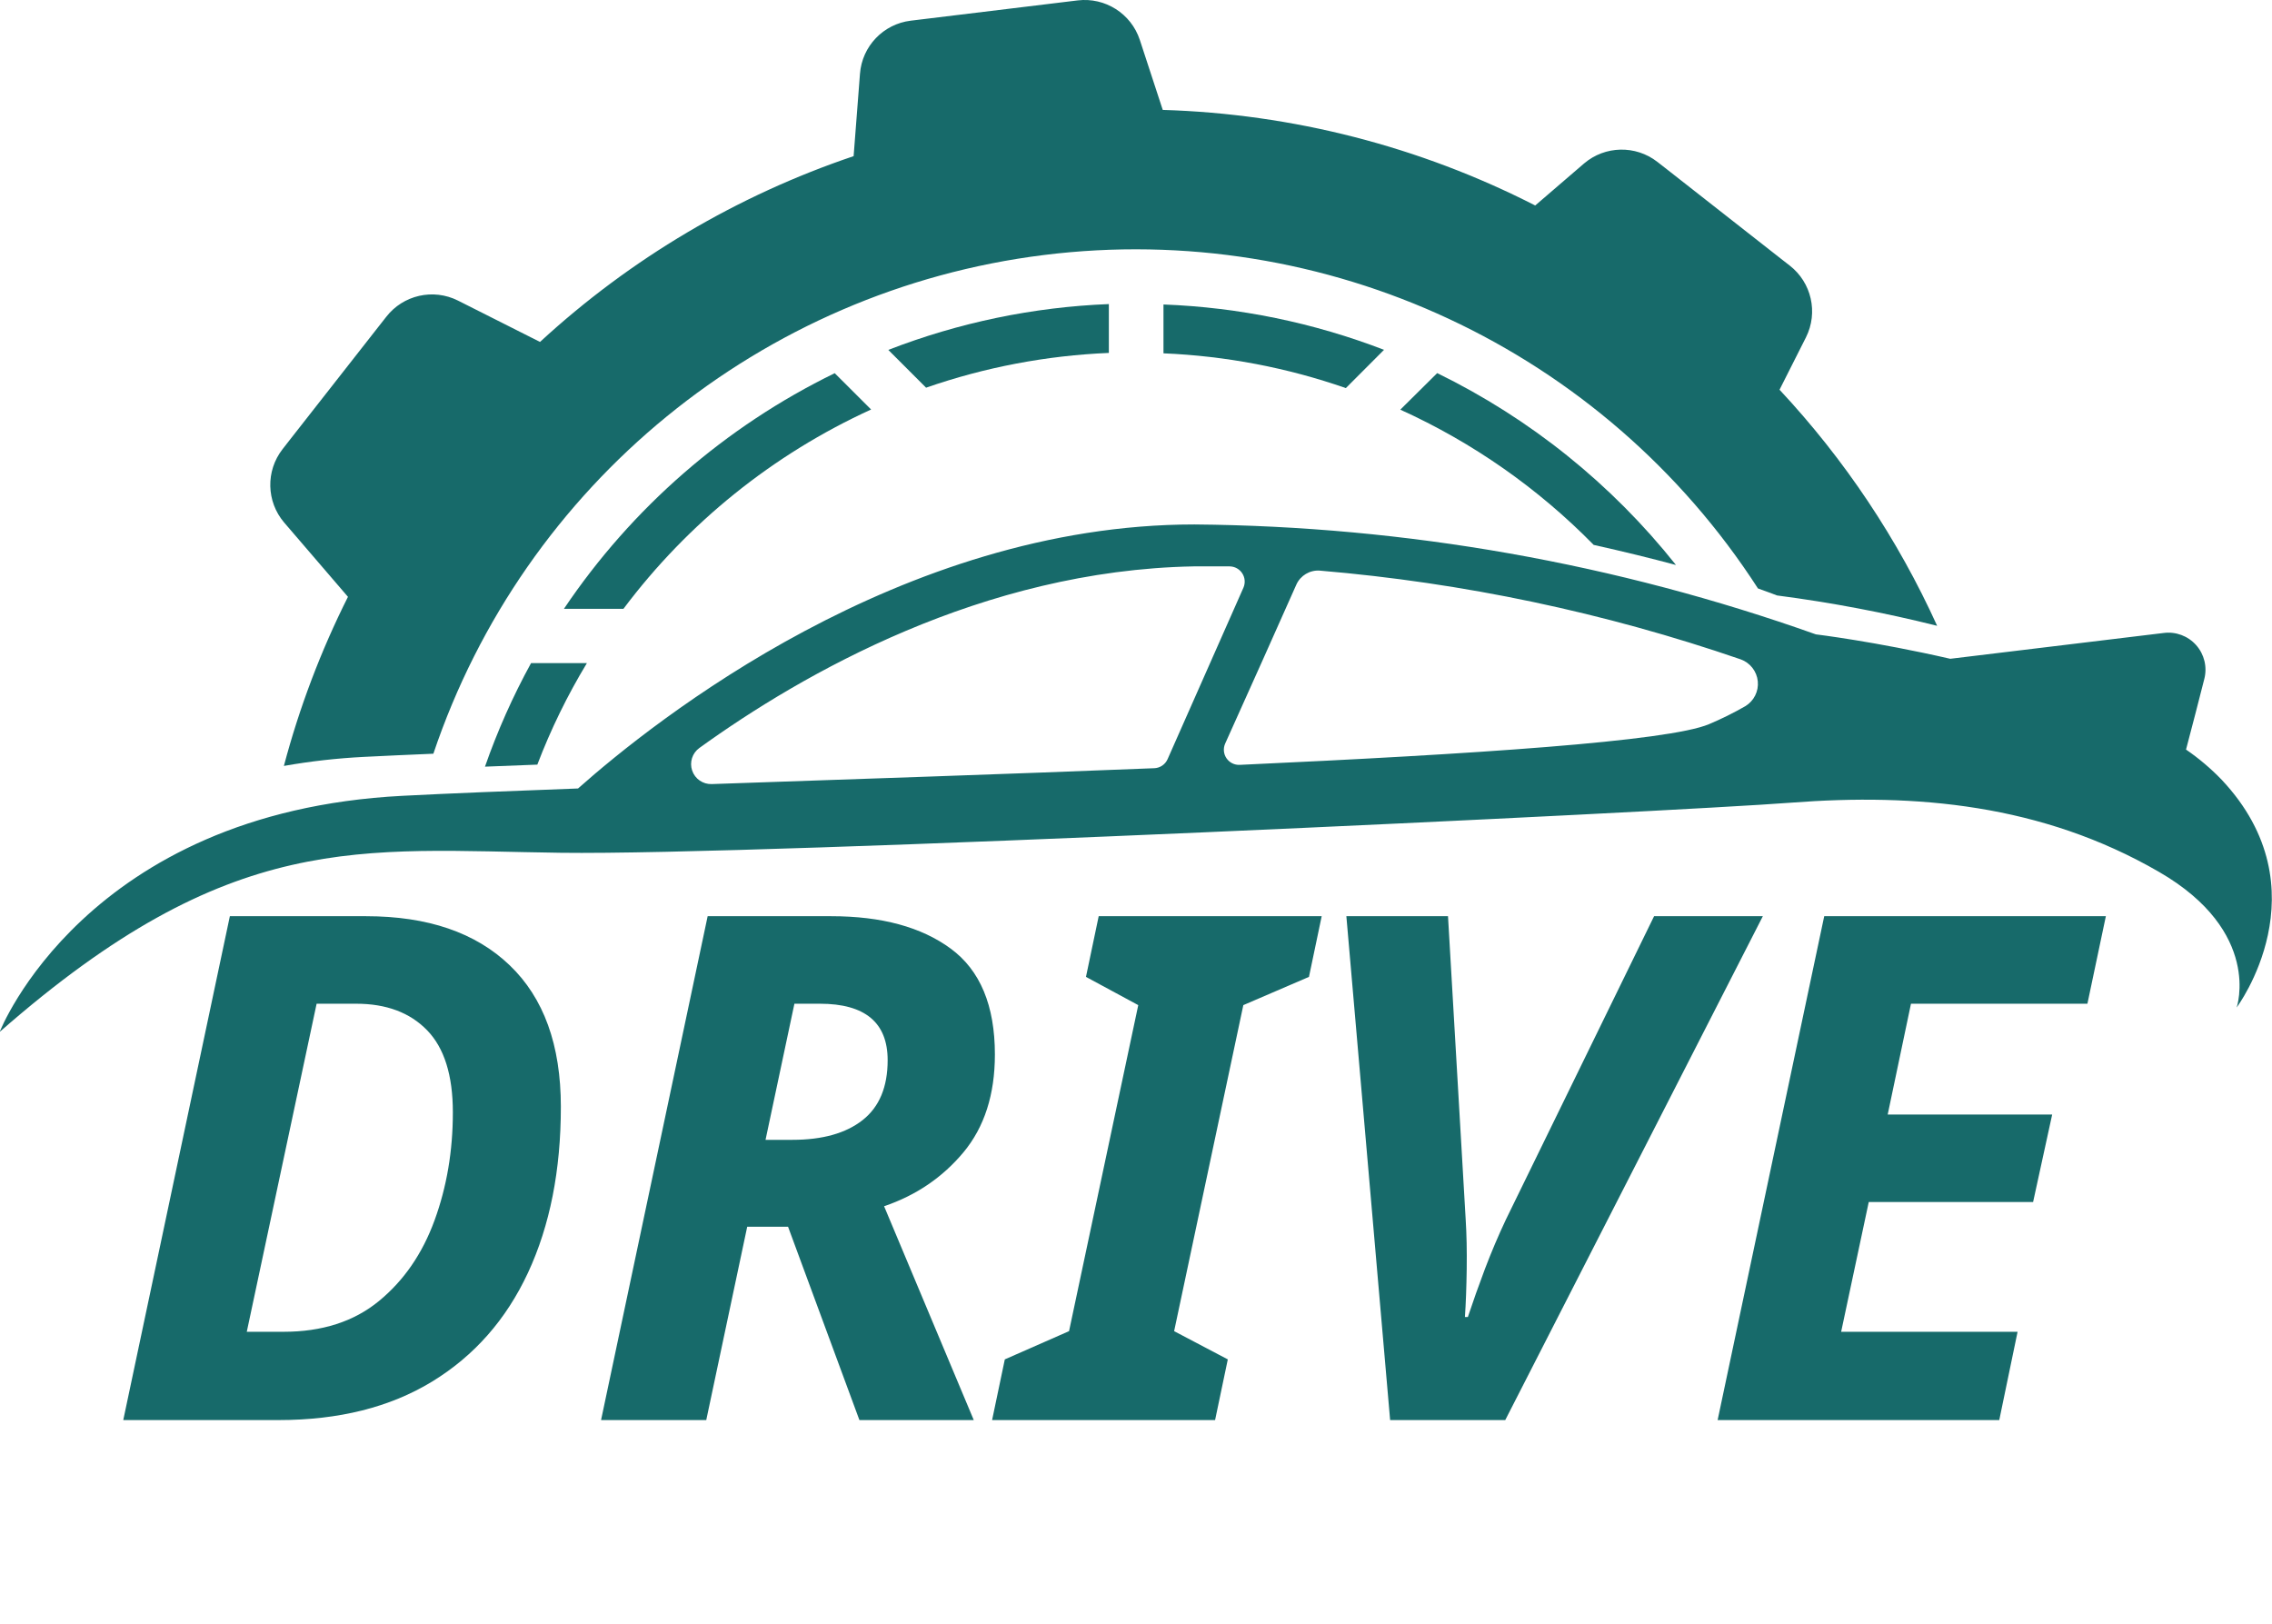
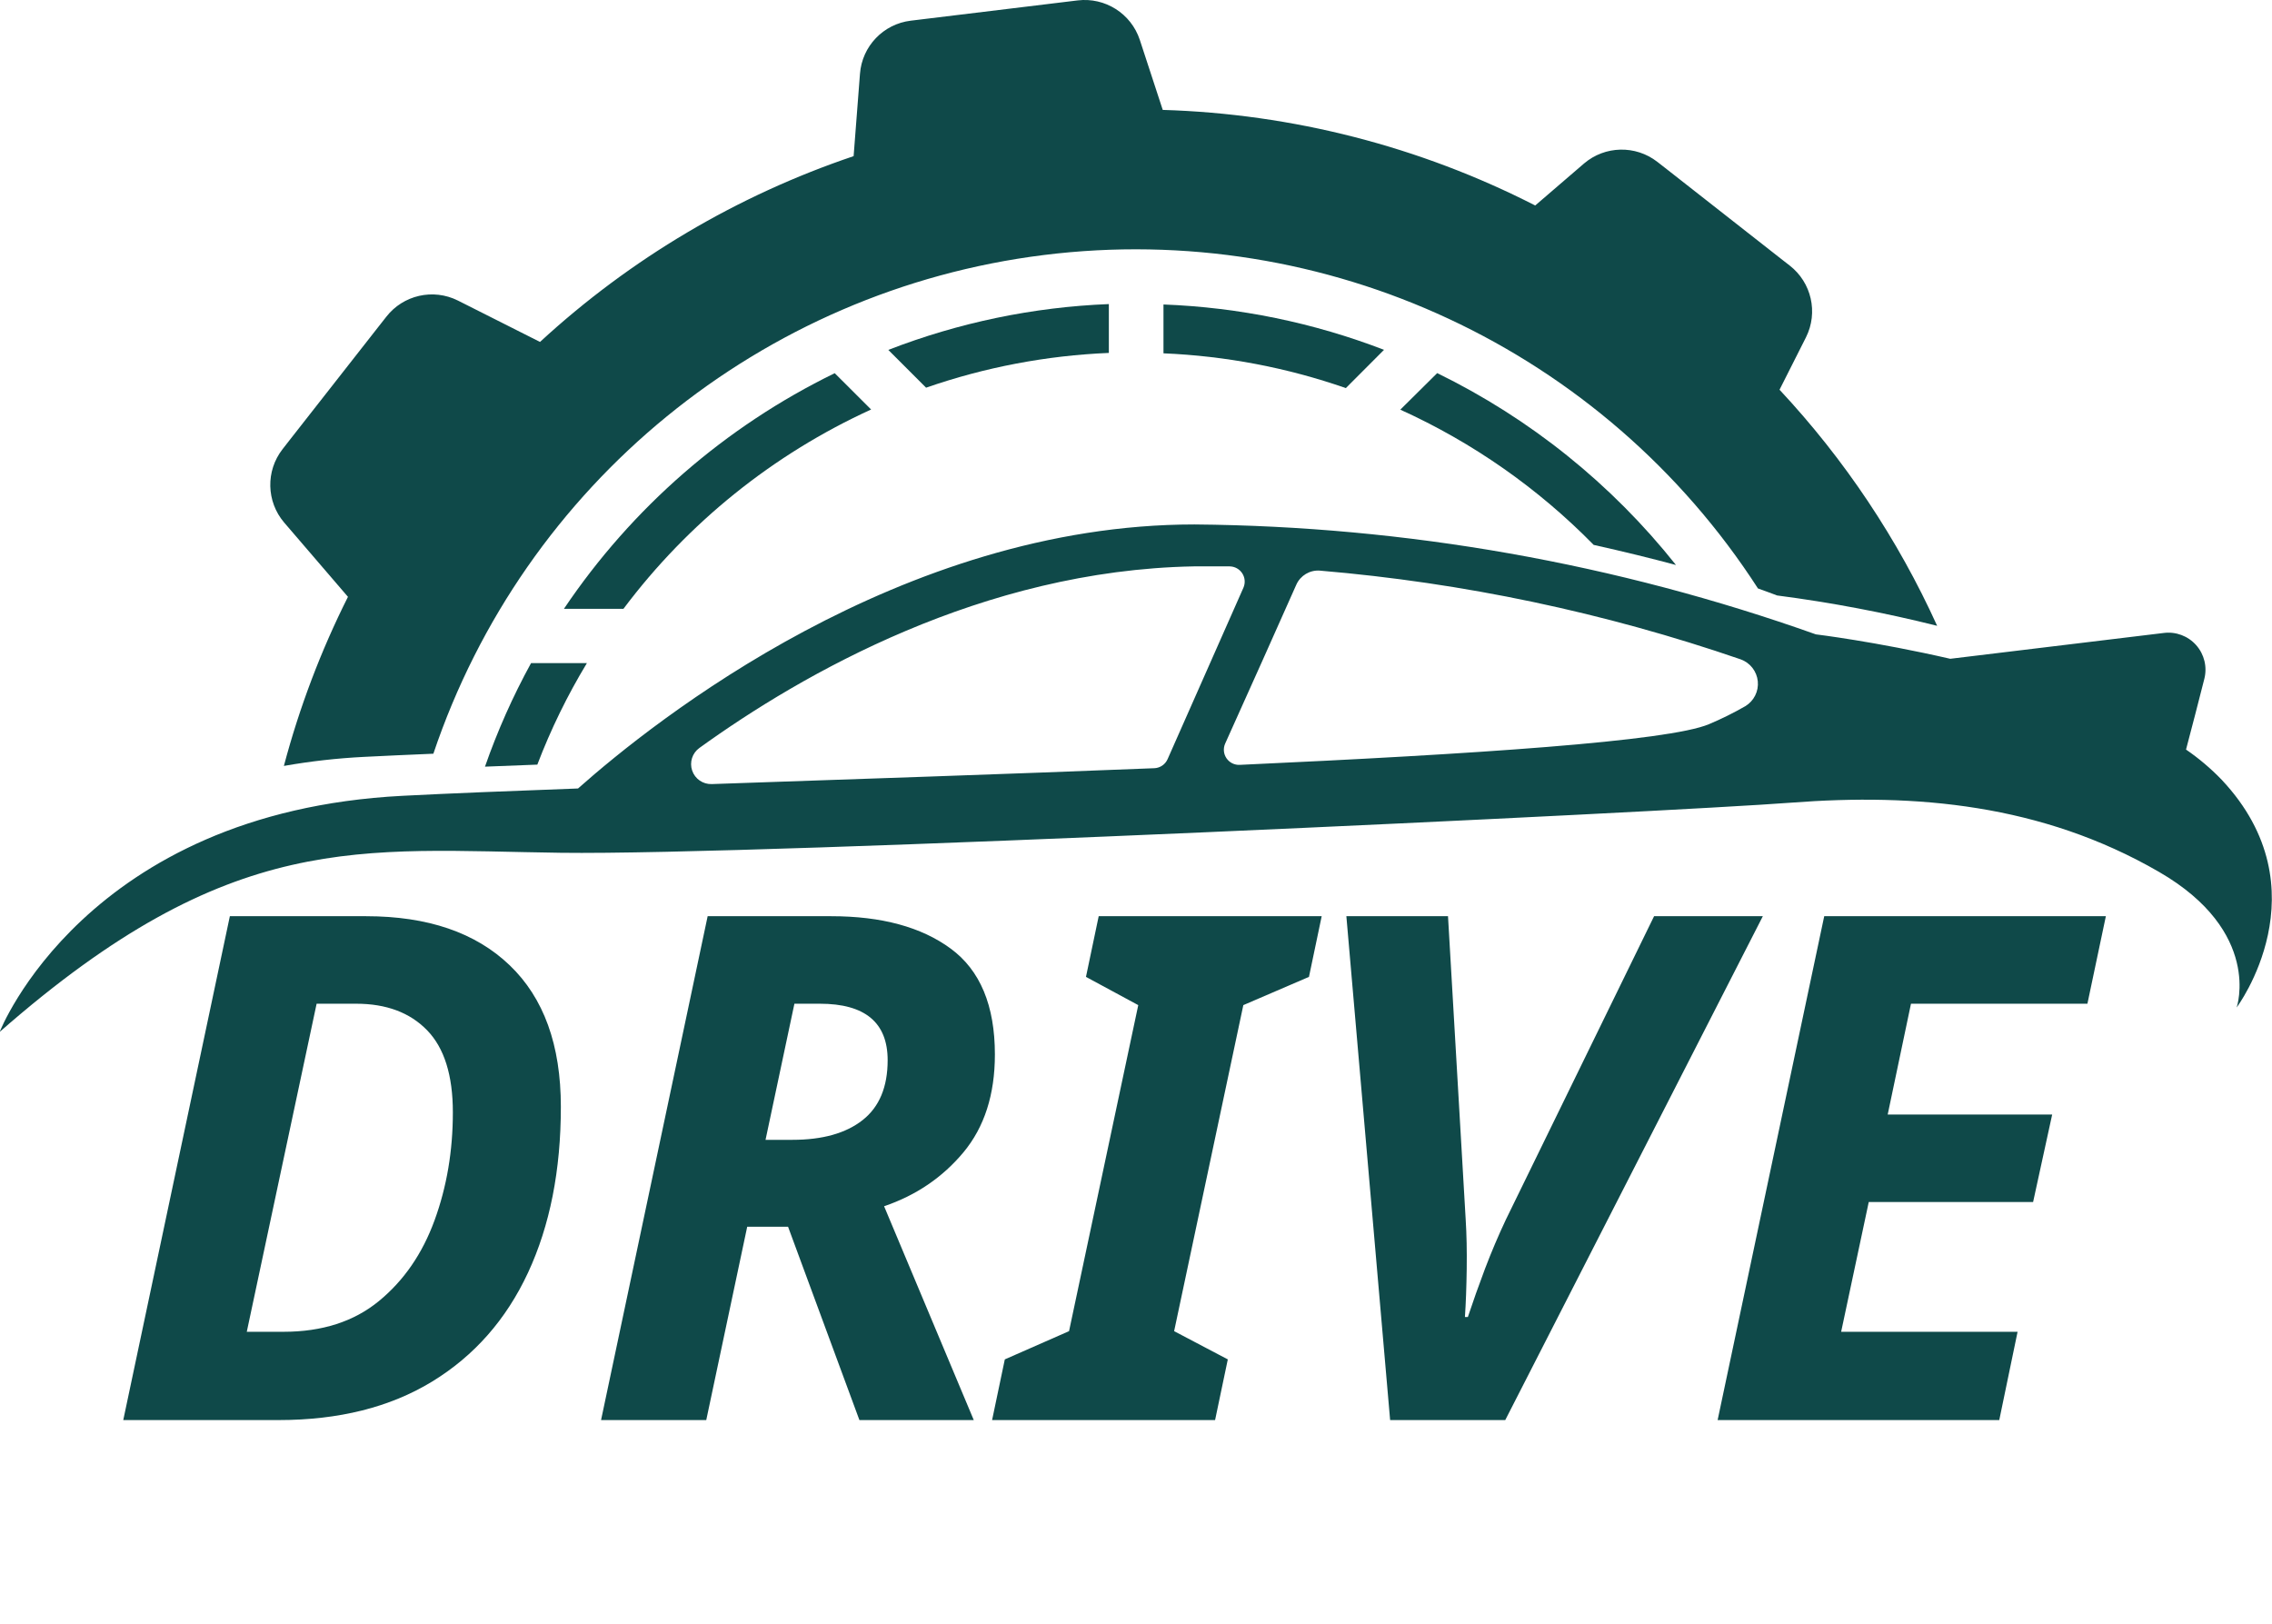
<svg xmlns="http://www.w3.org/2000/svg" id="OBJECTS" viewBox="0 0 279.07 199.4">
  <defs>
-     <style>.cls-1{font-size:86.69px;font-family:SegoeUI-BoldItalic, Segoe UI;font-weight:700;font-style:italic;}.cls-1,.cls-2{fill:#176a6a;}</style>
+     <style>.cls-1{font-size:86.69px;font-family:SegoeUI-BoldItalic, Segoe UI;font-weight:700;font-style:italic;}.cls-1,.cls-2{fill:#0f4949;}</style>
  </defs>
  <text class="cls-1" transform="translate(12.89 174.43)">DRIVE</text>
  <path class="cls-2" d="M509.11,205.31l4.64,4.64a78.31,78.31,0,0,1,22.45-4.27v-6A84.06,84.06,0,0,0,509.11,205.31Z" transform="translate(-400 -162.33)" />
  <path class="cls-2" d="M476.58,237.11A79.1,79.1,0,0,1,507,212.63l-4.47-4.46a84.93,84.93,0,0,0-33.26,28.94Z" transform="translate(-400 -162.33)" />
  <path class="cls-2" d="M595.75,229.26c3.68.82,7.06,1.65,10.11,2.47a85.22,85.22,0,0,0-29.33-23.57L572,212.65A78.79,78.79,0,0,1,595.75,229.26Z" transform="translate(-400 -162.33)" />
  <path class="cls-2" d="M570,205.3a84.31,84.31,0,0,0-27.09-5.57v6A78,78,0,0,1,565.31,210Z" transform="translate(-400 -162.33)" />
  <path class="cls-2" d="M472.09,243.78h-6.86a83.87,83.87,0,0,0-5.66,12.72l6.43-.25A77.38,77.38,0,0,1,472.09,243.78Z" transform="translate(-400 -162.33)" />
  <path class="cls-2" d="M434.87,256.41a79.74,79.74,0,0,1,9.82-1.11c2.55-.13,5.42-.26,8.54-.39a91,91,0,0,1,162.7-20.3c1.52.54,2.34.86,2.34.86a171.77,171.77,0,0,1,19.67,3.73,107.6,107.6,0,0,0-19.36-29l3.25-6.44a7.12,7.12,0,0,0-2-8.81l-1.18-.92-13.9-10.9-1.18-.92a7.13,7.13,0,0,0-9,.2l-6,5.16a107.62,107.62,0,0,0-45.75-11.74L540,167.22a7.14,7.14,0,0,0-7.63-4.84l-1.48.18-17.54,2.13-1.48.18a7.11,7.11,0,0,0-6.24,6.53l-.78,10.11a107.61,107.61,0,0,0-38.52,22.82l-10.08-5.08a7.11,7.11,0,0,0-8.81,2l-.92,1.17-10.9,13.91-.92,1.18a7.13,7.13,0,0,0,.2,9l7.84,9.13A107.75,107.75,0,0,0,434.87,256.41Z" transform="translate(-400 -162.33)" />
  <path class="cls-2" d="M672.89,258.11a28.42,28.42,0,0,0-4.38-3.71c.71-2.67,1.54-5.9,2.25-8.69a4.55,4.55,0,0,0-5-5.63l-26.21,3.17c-9.22-2.12-16.51-3-16.51-3a233.74,233.74,0,0,0-76.33-13.5c-36.08,0-66.32,24.09-75.71,32.43-8.37.31-15.74.6-21.54.9-39,2-49.5,29-49.5,29,28.51-25,44.18-22.33,68.93-22s136-5,151.17-6.16,30.71.16,45.12,8.5c12.74,7.36,9.55,16.66,9.55,16.66S685.58,271.61,672.89,258.11Zm-131.1-1.42c-18.12.73-37.34,1.36-54.37,1.95a2.45,2.45,0,0,1-1.51-4.44c12.6-9.09,34.78-21.82,60.71-22.3,1.48,0,3,0,4.42,0a1.87,1.87,0,0,1,1.69,2.62l-9.32,21.07A1.86,1.86,0,0,1,541.79,256.69Zm72.59-7.62a40.32,40.32,0,0,1-4.46,2.21c-5,2.12-29,3.69-57.65,5a1.86,1.86,0,0,1-1.78-2.62c2.78-6.14,6.64-14.8,8.74-19.52a2.93,2.93,0,0,1,2.88-1.72,214.12,214.12,0,0,1,51.7,10.9A3.2,3.2,0,0,1,614.38,249.07Z" transform="translate(-400 -162.33)" />
</svg>
